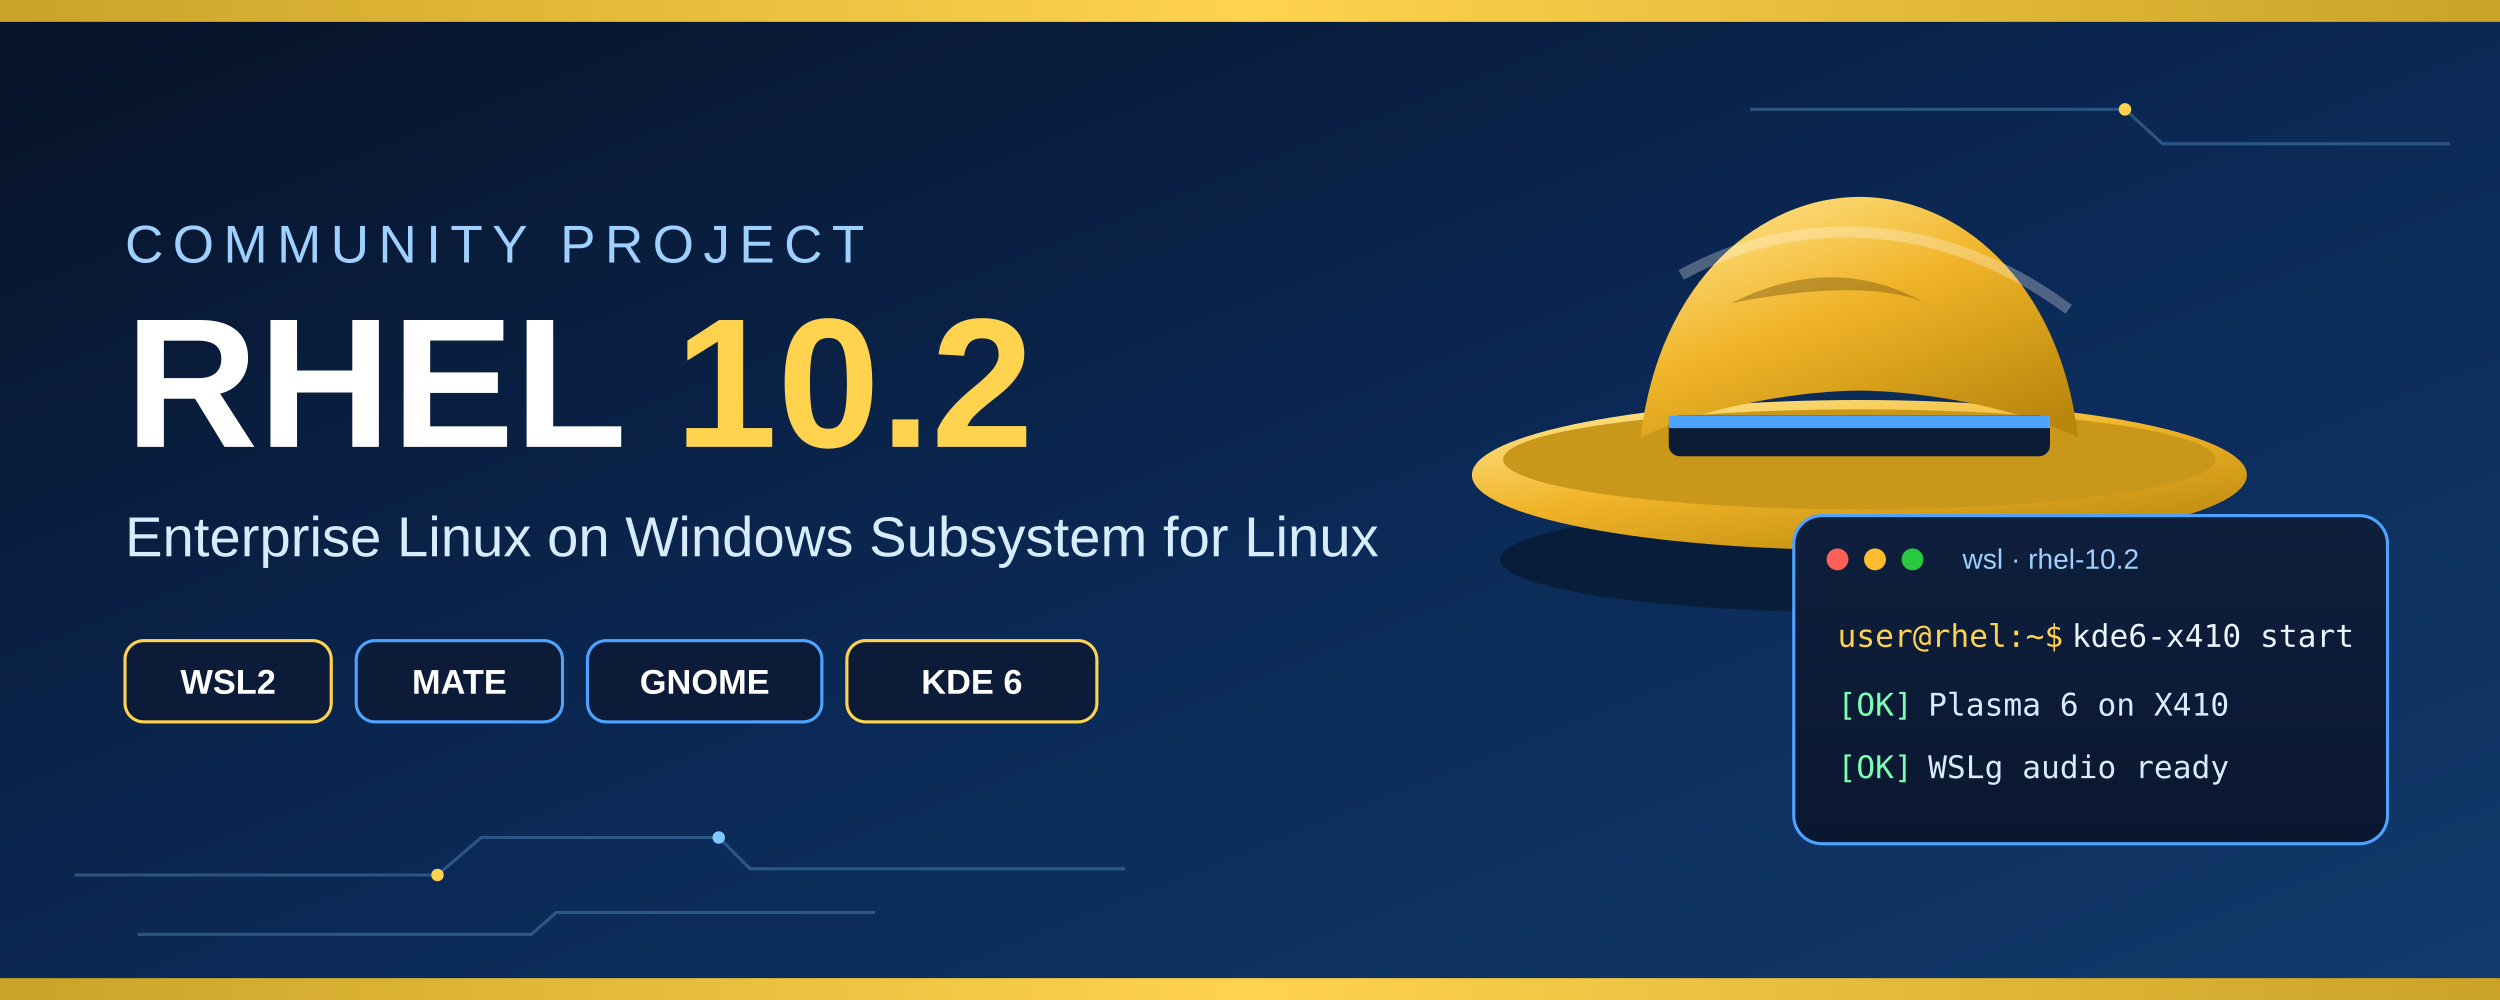
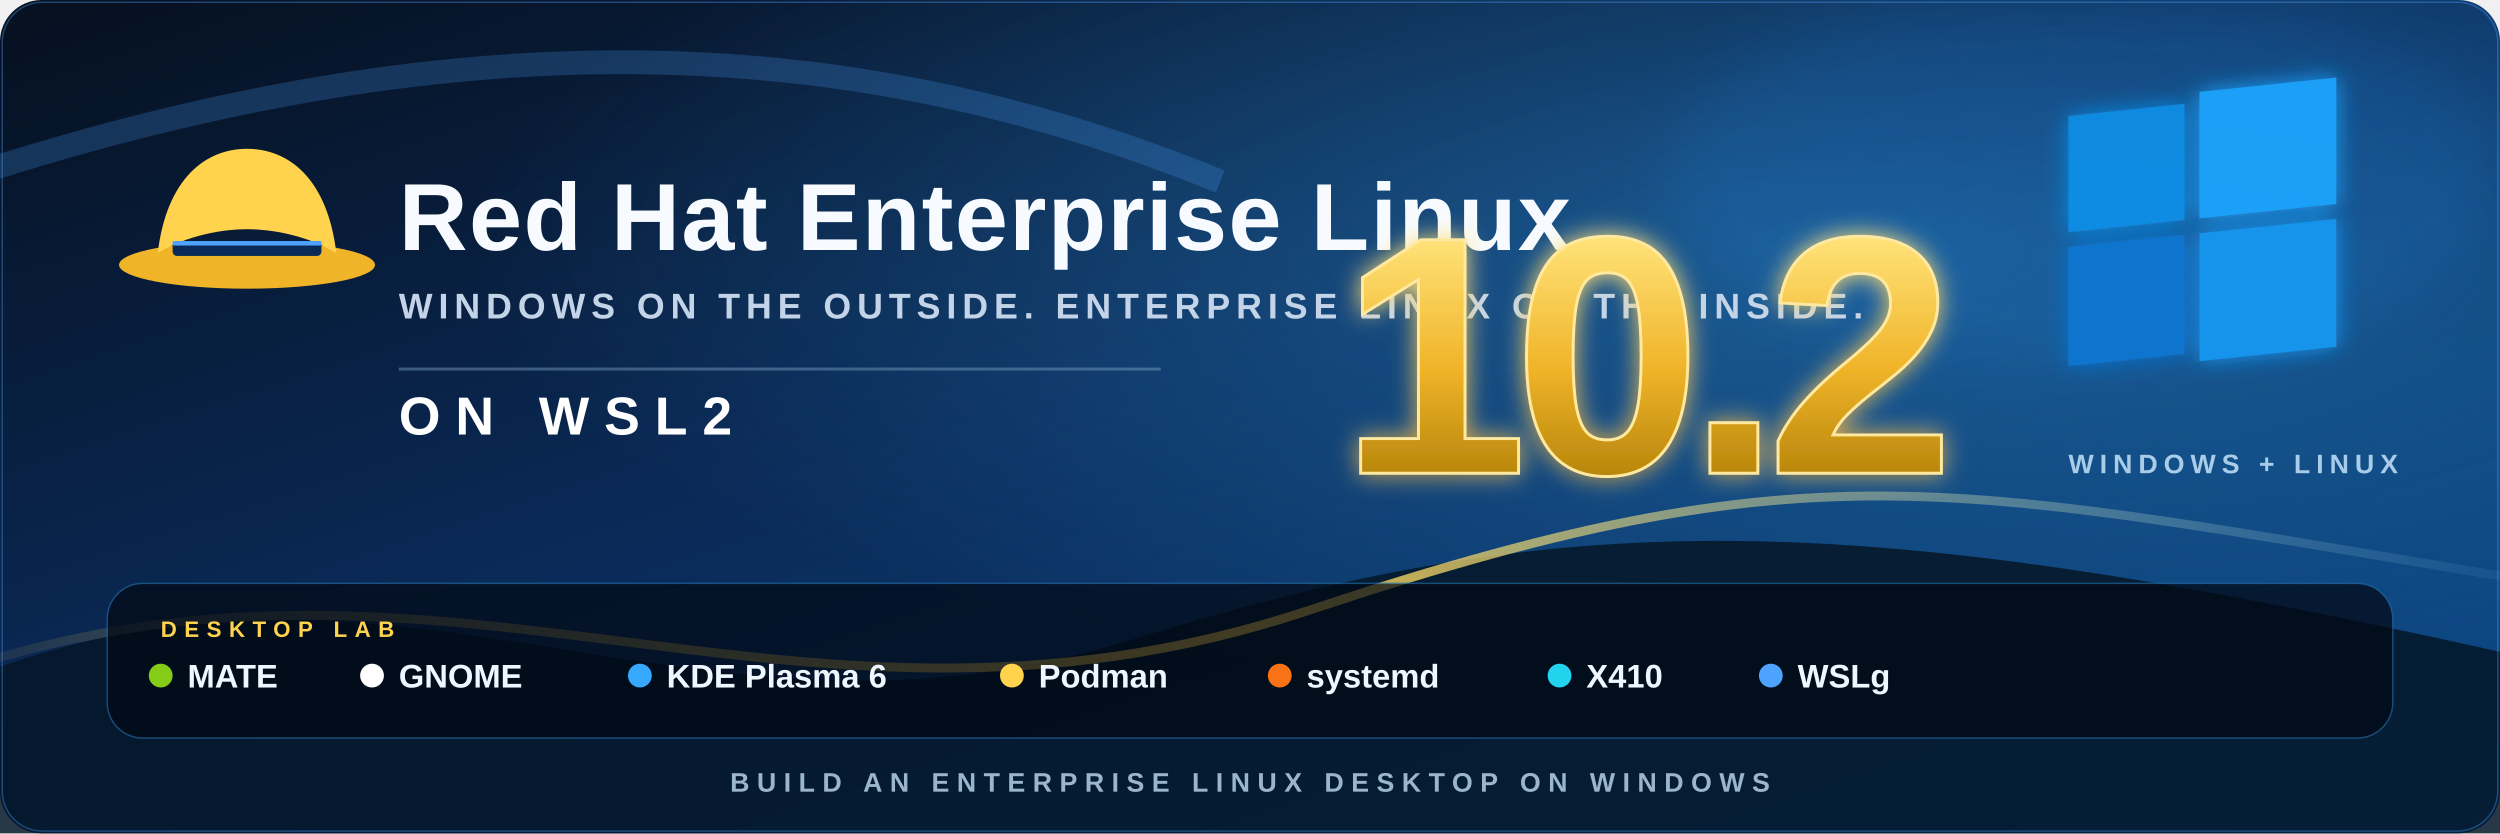
- <svg xmlns="http://www.w3.org/2000/svg" viewBox="0 0 1600 640" width="1600" height="640" role="img" aria-label="Red Hat Enterprise Linux 10.2 on WSL2">
+ <svg xmlns="http://www.w3.org/2000/svg" width="1680" height="560" viewBox="0 0 1680 560" role="img" aria-label="Red Hat Enterprise Linux 10.2 on WSL2">
  <defs>
    <linearGradient id="bg" x1="0" y1="0" x2="1" y2="1">
-       <stop offset="0%" stop-color="#071226" />
-       <stop offset="55%" stop-color="#0b2a58" />
-       <stop offset="100%" stop-color="#123a6b" />
+       <stop offset="0" stop-color="#06101f" />
+       <stop offset="0.45" stop-color="#0a2a58" />
+       <stop offset="1" stop-color="#0d4d8c" />
    </linearGradient>
-     <linearGradient id="gold" x1="0" y1="0" x2="1" y2="0">
-       <stop offset="0%" stop-color="#c9a227" />
-       <stop offset="50%" stop-color="#ffd34e" />
-       <stop offset="100%" stop-color="#c9a227" />
+     <radialGradient id="glow" cx="74%" cy="30%" r="55%">
+       <stop offset="0" stop-color="#3db7ff" stop-opacity=".34" />
+       <stop offset="1" stop-color="#3db7ff" stop-opacity="0" />
+     </radialGradient>
+     <linearGradient id="num" x1="0" y1="0" x2="0" y2="1">
+       <stop offset="0" stop-color="#ffe37a" />
+       <stop offset=".55" stop-color="#f0b429" />
+       <stop offset="1" stop-color="#b8860b" />
    </linearGradient>
-     <linearGradient id="hat" x1="0.15" y1="0" x2="0.85" y2="1">
-       <stop offset="0%" stop-color="#ffe48a" />
-       <stop offset="45%" stop-color="#f0b429" />
-       <stop offset="100%" stop-color="#b8860b" />
+     <linearGradient id="goldline" x1="0" y1="0" x2="1" y2="0">
+       <stop offset="0" stop-color="#ffd34e" stop-opacity="0" />
+       <stop offset=".5" stop-color="#ffd34e" stop-opacity=".9" />
+       <stop offset="1" stop-color="#7ec8ff" stop-opacity="0" />
    </linearGradient>
-     <linearGradient id="panel" x1="0" y1="0" x2="0" y2="1">
-       <stop offset="0%" stop-color="#0e1f3d" />
-       <stop offset="100%" stop-color="#0a1730" />
-     </linearGradient>
+     <filter id="goldGlow" x="-40%" y="-40%" width="180%" height="180%">
+       <feGaussianBlur stdDeviation="8" result="b" />
+       <feMerge>
+         <feMergeNode in="b" />
+         <feMergeNode in="SourceGraphic" />
+       </feMerge>
+     </filter>
+     <filter id="soft" x="-20%" y="-20%" width="140%" height="140%">
+       <feGaussianBlur stdDeviation="18" />
+     </filter>
  </defs>
-   <rect width="1600" height="640" fill="url(#bg)" />
-   <rect width="1600" height="14" fill="url(#gold)" />
-   <rect y="626" width="1600" height="14" fill="url(#gold)" />
-   <g fill="none" stroke="#7ec8ff" stroke-opacity="0.28" stroke-width="2">
-     <path d="M48 560 H280 l28-24 H460 l20 20 H720" />
-     <path d="M88 598 H340 l16-14 H560" />
-     <path d="M1120 70 H1360 l24 22 H1568" />
-     <circle cx="280" cy="560" r="4" fill="#ffd34e" stroke="none" />
-     <circle cx="460" cy="536" r="4" fill="#7ec8ff" stroke="none" />
-     <circle cx="1360" cy="70" r="4" fill="#ffd34e" stroke="none" />
+   <rect width="1680" height="560" rx="28" fill="url(#bg)" />
+   <rect width="1680" height="560" rx="28" fill="url(#glow)" />
+   <path d="M0 448 C280 350 470 520 760 430 S1240 340 1680 438 V560 H0Z" fill="#041526" opacity=".84" />
+   <path d="M-80 470 C280 320 520 530 880 410 S1320 330 1760 400" fill="none" stroke="url(#goldline)" stroke-width="6" />
+   <path d="M-20 118 C320 8 580 24 820 122" fill="none" stroke="#4da3ff" stroke-width="16" opacity=".22" />
+   <ellipse cx="1400" cy="118" rx="280" ry="126" fill="#1a91ff" opacity=".10" filter="url(#soft)" />
+   <g transform="translate(88 92)">
+     <ellipse cx="78" cy="86" rx="86" ry="16" fill="#f0b429" />
+     <path d="M18 78 C24 28 50 8 78 8 C106 8 132 28 138 78 C118 66 94 62 78 62 C62 62 38 66 18 78Z" fill="#ffd34e" />
+     <rect x="28" y="70" width="100" height="10" rx="3" fill="#0a2a58" />
+     <rect x="28" y="70" width="100" height="3" fill="#4da3ff" />
  </g>
-   <text x="80" y="168" font-family="Segoe UI, Helvetica Neue, Arial, sans-serif" font-size="34" fill="#9fd0ff" letter-spacing="6">COMMUNITY PROJECT</text>
-   <text x="80" y="286" font-family="Segoe UI, Helvetica Neue, Arial, sans-serif" font-size="118" font-weight="800" fill="#ffffff">RHEL <tspan fill="#ffd34e">10.2</tspan>
-   </text>
-   <text x="80" y="356" font-family="Segoe UI, Helvetica Neue, Arial, sans-serif" font-size="36" fill="#d7ecff">Enterprise Linux on Windows Subsystem for Linux</text>
-   <g font-family="Segoe UI, Helvetica Neue, Arial, sans-serif" font-size="22" font-weight="700">
-     <rect x="80" y="410" rx="12" width="132" height="52" fill="#0c1c38" stroke="#ffd34e" stroke-width="2" />
-     <text x="146" y="444" text-anchor="middle" fill="#ffffff">WSL2</text>
-     <rect x="228" y="410" rx="12" width="132" height="52" fill="#0c1c38" stroke="#4da3ff" stroke-width="2" />
-     <text x="294" y="444" text-anchor="middle" fill="#ffffff">MATE</text>
-     <rect x="376" y="410" rx="12" width="150" height="52" fill="#0c1c38" stroke="#4da3ff" stroke-width="2" />
-     <text x="451" y="444" text-anchor="middle" fill="#ffffff">GNOME</text>
-     <rect x="542" y="410" rx="12" width="160" height="52" fill="#0c1c38" stroke="#ffd34e" stroke-width="2" />
-     <text x="622" y="444" text-anchor="middle" fill="#ffffff">KDE 6</text>
+   <text x="268" y="168" fill="#f7fbff" font-family="Segoe UI,Arial,sans-serif" font-size="64" font-weight="800" letter-spacing="1">Red Hat Enterprise Linux</text>
+   <text x="268" y="214" fill="#c4d4e8" font-family="Segoe UI,Arial,sans-serif" font-size="24" font-weight="700" letter-spacing="4">WINDOWS ON THE OUTSIDE. ENTERPRISE LINUX ON THE INSIDE.</text>
+   <text x="268" y="292" fill="#ffffff" font-family="Segoe UI,Arial,sans-serif" font-size="36" font-weight="800" letter-spacing="10">ON WSL2</text>
+   <line x1="268" y1="248" x2="780" y2="248" stroke="#7aa0c2" stroke-width="2" opacity=".45" />
+   <g filter="url(#goldGlow)">
+     <text x="900" y="318" fill="url(#num)" stroke="#ffe9a0" stroke-width="2" font-family="Segoe UI,Arial,sans-serif" font-size="228" font-weight="800" letter-spacing="-10">10.2</text>
  </g>
-   <g transform="translate(980,90)">
-     <ellipse cx="210" cy="268" rx="230" ry="34" fill="#03101f" opacity="0.55" />
-     <ellipse cx="210" cy="214" rx="248" ry="48" fill="url(#hat)" />
-     <ellipse cx="210" cy="204" rx="228" ry="32" fill="#c9971a" />
-     <path d="M70 190 C82 88 148 36 210 36 C272 36 338 88 350 190 C304 168 242 160 210 160 C178 160 116 168 70 190 Z" fill="url(#hat)" />
-     <path d="M128 104 C168 84 210 80 252 104 C232 94 188 92 128 104 Z" fill="#7a5a10" opacity="0.45" />
-     <rect x="88" y="176" width="244" height="26" rx="7" fill="#0b1b33" />
-     <rect x="88" y="176" width="244" height="8" fill="#4da3ff" />
-     <path d="M96 86 C164 48 258 44 344 108" fill="none" stroke="#ffffff" stroke-opacity="0.28" stroke-width="7" />
+   <g transform="translate(1390 78) skewY(-6)" opacity=".92" filter="url(#goldGlow)">
+     <rect x="0" y="0" width="78" height="78" fill="#118fe8" />
+     <rect x="88" y="-7" width="92" height="85" fill="#1fa6ff" />
+     <rect x="0" y="88" width="78" height="80" fill="#0877d4" />
+     <rect x="88" y="88" width="92" height="86" fill="#1298f2" />
  </g>
-   <g transform="translate(1148,330)">
-     <rect x="0" y="0" width="380" height="210" rx="18" fill="url(#panel)" stroke="#4da3ff" stroke-width="2" />
-     <circle cx="28" cy="28" r="7" fill="#ff5f57" />
-     <circle cx="52" cy="28" r="7" fill="#febc2e" />
-     <circle cx="76" cy="28" r="7" fill="#28c840" />
-     <text x="108" y="34" font-family="Segoe UI, Helvetica Neue, Arial, sans-serif" font-size="18" fill="#9fd0ff">wsl · rhel-10.2</text>
-     <text x="28" y="84" font-family="ui-monospace, SFMono-Regular, Menlo, Consolas, monospace" font-size="20" fill="#ffd34e">user@rhel:~$</text>
-     <text x="178" y="84" font-family="ui-monospace, SFMono-Regular, Menlo, Consolas, monospace" font-size="20" fill="#eaf6ff">kde6-x410 start</text>
-     <text x="28" y="128" font-family="ui-monospace, SFMono-Regular, Menlo, Consolas, monospace" font-size="20" fill="#7CFFB2">[OK]</text>
-     <text x="86" y="128" font-family="ui-monospace, SFMono-Regular, Menlo, Consolas, monospace" font-size="20" fill="#d7ecff">Plasma 6 on X410</text>
-     <text x="28" y="168" font-family="ui-monospace, SFMono-Regular, Menlo, Consolas, monospace" font-size="20" fill="#7CFFB2">[OK]</text>
-     <text x="86" y="168" font-family="ui-monospace, SFMono-Regular, Menlo, Consolas, monospace" font-size="20" fill="#d7ecff">WSLg audio ready</text>
+   <text x="1390" y="318" fill="#a9cce9" font-family="Segoe UI,Arial,sans-serif" font-size="18" font-weight="700" letter-spacing="4">WINDOWS + LINUX</text>
+   <rect x="72" y="392" width="1536" height="104" rx="24" fill="#020914" opacity=".72" stroke="#1d5f96" />
+   <text x="108" y="428" fill="#ffd34e" font-family="Segoe UI,Arial,sans-serif" font-size="15" font-weight="800" letter-spacing="5">DESKTOP LAB</text>
+   <g font-family="Segoe UI,Arial,sans-serif" font-size="22" font-weight="700" fill="#eef7ff">
+     <g transform="translate(108 454)">
+       <circle cx="0" cy="0" r="8" fill="#84cc16" />
+       <text x="18" y="8">MATE</text>
+     </g>
+     <g transform="translate(250 454)">
+       <circle cx="0" cy="0" r="8" fill="#ffffff" />
+       <text x="18" y="8">GNOME</text>
+     </g>
+     <g transform="translate(430 454)">
+       <circle cx="0" cy="0" r="8" fill="#36a8ff" />
+       <text x="18" y="8">KDE Plasma 6</text>
+     </g>
+     <g transform="translate(680 454)">
+       <circle cx="0" cy="0" r="8" fill="#ffd34e" />
+       <text x="18" y="8">Podman</text>
+     </g>
+     <g transform="translate(860 454)">
+       <circle cx="0" cy="0" r="8" fill="#f97316" />
+       <text x="18" y="8">systemd</text>
+     </g>
+     <g transform="translate(1048 454)">
+       <circle cx="0" cy="0" r="8" fill="#22d3ee" />
+       <text x="18" y="8">X410</text>
+     </g>
+     <g transform="translate(1190 454)">
+       <circle cx="0" cy="0" r="8" fill="#4da3ff" />
+       <text x="18" y="8">WSLg</text>
+     </g>
  </g>
+   <text x="840" y="532" text-anchor="middle" fill="#9bb5cc" font-family="Segoe UI,Arial,sans-serif" font-size="18" font-weight="600" letter-spacing="5">BUILD AN ENTERPRISE LINUX DESKTOP ON WINDOWS</text>
+   <rect x="1.5" y="1.5" width="1677" height="557" rx="27" fill="none" stroke="#4da3ff" stroke-opacity=".35" />
</svg>
